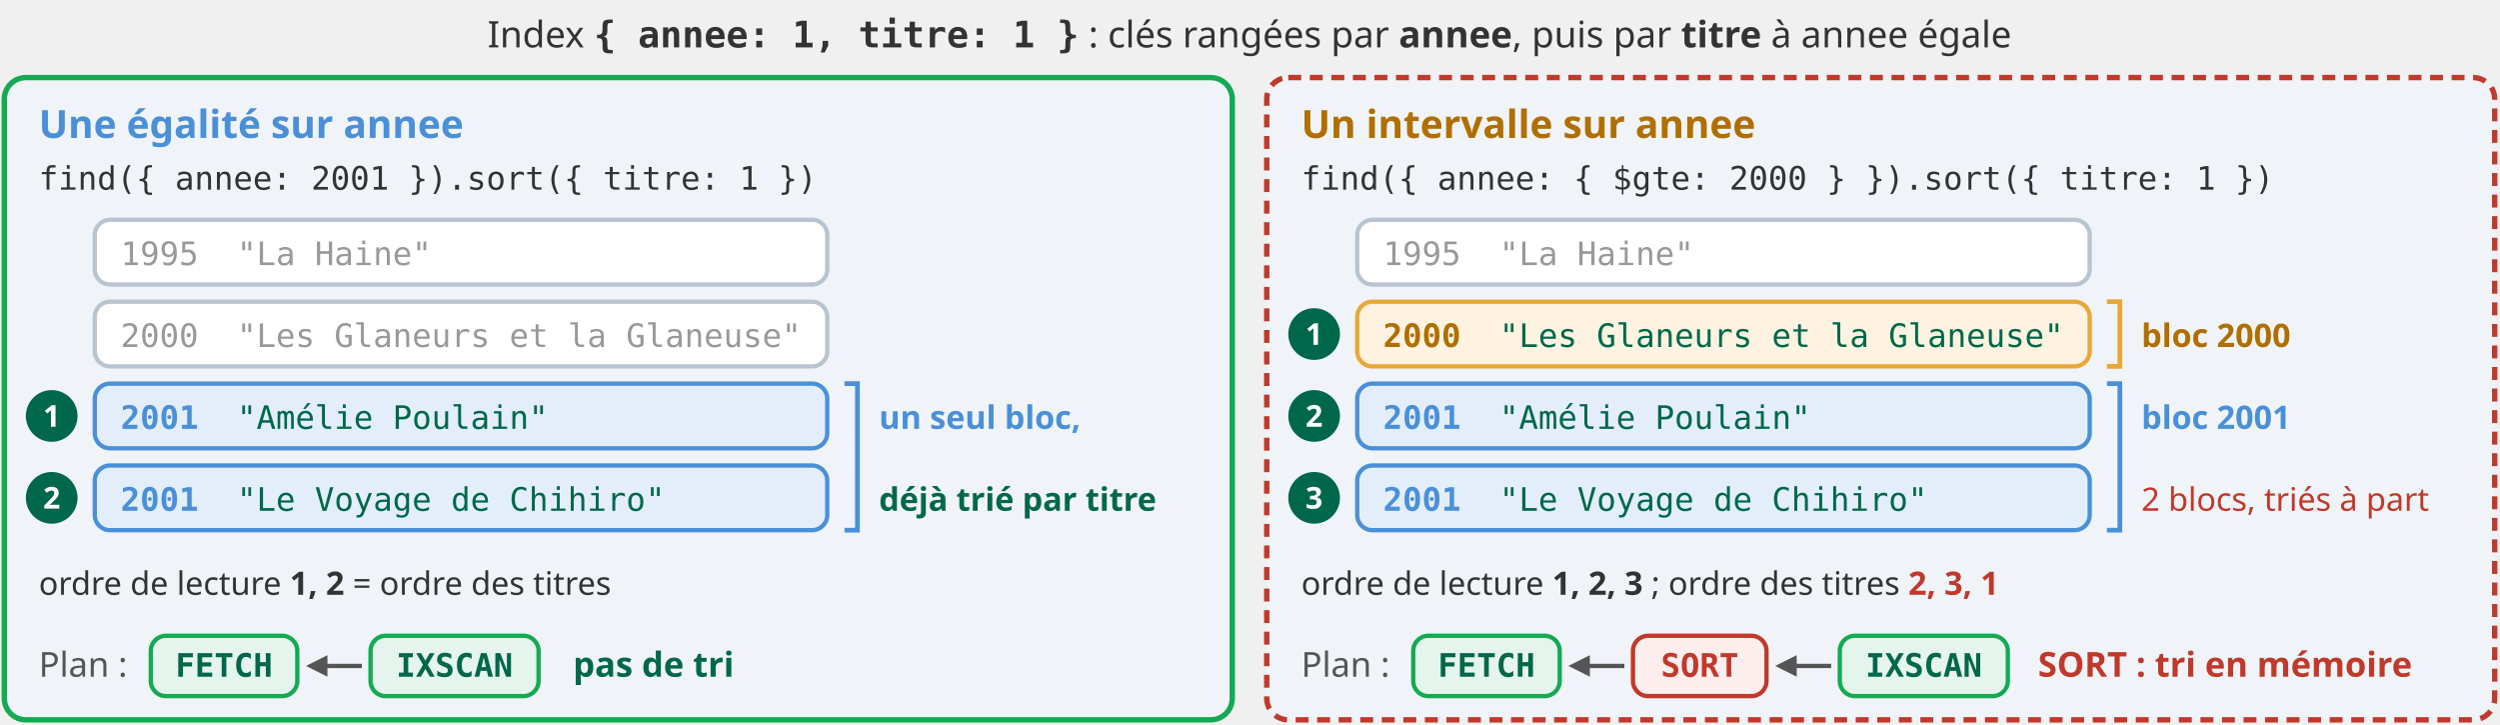
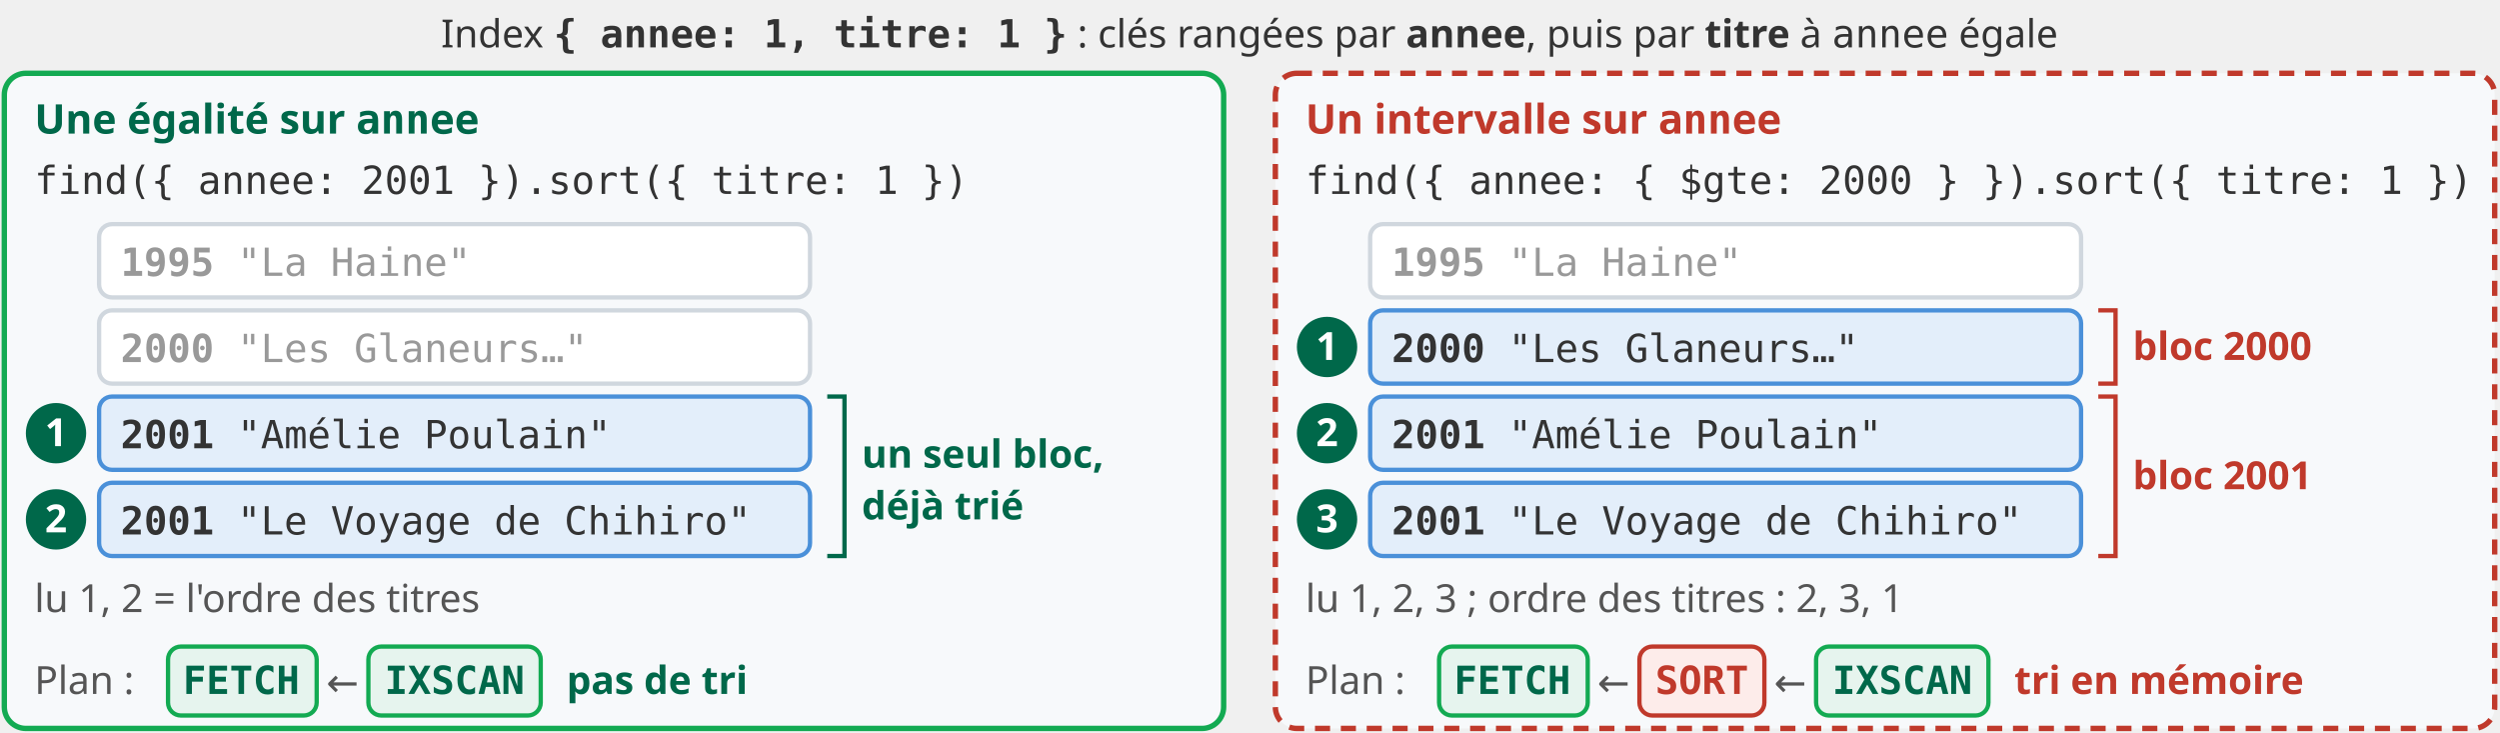
- <svg xmlns="http://www.w3.org/2000/svg" viewBox="0 0 1160 336" font-family="sans-serif" role="img" aria-labelledby="t">
-   <defs>
-     <marker id="fg" viewBox="0 0 10 10" refX="5" refY="5" markerWidth="10" markerHeight="10" markerUnits="userSpaceOnUse" orient="auto-start-reverse">
-       <path d="M0,0 L10,5 L0,10 z" fill="#555" />
-     </marker>
-   </defs>
-   <text x="580" y="22" font-size="17" fill="#333" text-anchor="middle">Index <tspan font-family="monospace" font-weight="bold">{ annee: 1, titre: 1 }</tspan> : clés rangées par <tspan font-weight="bold">annee</tspan>, puis par <tspan font-weight="bold">titre</tspan> à annee égale</text>
-   <rect x="2" y="36" width="570" height="298" rx="10" fill="#f0f4f8" stroke="#13aa52" stroke-width="2.5" />
-   <text x="18" y="64" font-size="18" font-weight="bold" fill="#4a90d9">Une égalité sur annee</text>
-   <text x="18" y="88" font-family="monospace" font-size="15" fill="#333">find({ annee: 2001 }).sort({ titre: 1 })</text>
-   <rect x="44" y="102" width="340" height="30" rx="7" fill="#ffffff" stroke="#b8c4cf" stroke-width="2" />
-   <text y="123" font-family="monospace" font-size="15" fill="#999">
-     <tspan x="56">1995</tspan>
-     <tspan x="110">"La Haine"</tspan>
+ <svg xmlns="http://www.w3.org/2000/svg" viewBox="0 0 1160 340" font-family="sans-serif" role="img" aria-labelledby="t">
+   <text x="580" y="22" font-size="18" fill="#333" text-anchor="middle">Index <tspan font-family="monospace" font-weight="bold">{ annee: 1, titre: 1 }</tspan> : clés rangées par <tspan font-weight="bold">annee</tspan>, puis par <tspan font-weight="bold">titre</tspan> à <tspan font-family="monospace">annee</tspan> égale</text>
+   <rect x="2" y="34" width="566" height="304" rx="10" fill="#f7f9fb" stroke="#13aa52" stroke-width="2.5" />
+   <text x="16" y="62" font-size="19" font-weight="bold" fill="#00684a">Une égalité sur <tspan font-family="monospace">annee</tspan>
  </text>
-   <rect x="44" y="140" width="340" height="30" rx="7" fill="#ffffff" stroke="#b8c4cf" stroke-width="2" />
-   <text y="161" font-family="monospace" font-size="15" fill="#999">
-     <tspan x="56">2000</tspan>
-     <tspan x="110">"Les Glaneurs et la Glaneuse"</tspan>
+   <text x="16" y="90" font-family="monospace" font-size="18" fill="#333">find({ annee: 2001 }).sort({ titre: 1 })</text>
+   <rect x="46" y="104" width="330" height="34" rx="6" fill="#fff" stroke="#d0d7de" stroke-width="2" />
+   <text x="56" y="128" font-family="monospace" font-size="18" fill="#999">
+     <tspan font-weight="bold">1995</tspan>  "La Haine"</text>
+   <rect x="46" y="144" width="330" height="34" rx="6" fill="#fff" stroke="#d0d7de" stroke-width="2" />
+   <text x="56" y="168" font-family="monospace" font-size="18" fill="#999">
+     <tspan font-weight="bold">2000</tspan>  "Les Glaneurs…"</text>
+   <rect x="46" y="184" width="330" height="34" rx="6" fill="#e3eefa" stroke="#4a90d9" stroke-width="2" />
+   <text x="56" y="208" font-family="monospace" font-size="18" fill="#333">
+     <tspan font-weight="bold">2001</tspan>  "Amélie Poulain"</text>
+   <circle cx="26" cy="201" r="14" fill="#00684a" />
+   <text x="26" y="207" font-size="18" font-weight="bold" fill="#fff" text-anchor="middle">1</text>
+   <rect x="46" y="224" width="330" height="34" rx="6" fill="#e3eefa" stroke="#4a90d9" stroke-width="2" />
+   <text x="56" y="248" font-family="monospace" font-size="18" fill="#333">
+     <tspan font-weight="bold">2001</tspan>  "Le Voyage de Chihiro"</text>
+   <circle cx="26" cy="241" r="14" fill="#00684a" />
+   <text x="26" y="247" font-size="18" font-weight="bold" fill="#fff" text-anchor="middle">2</text>
+   <path d="M384,184 h8 V258 h-8" fill="none" stroke="#00684a" stroke-width="2" />
+   <text x="400" y="217" font-size="18" font-weight="bold" fill="#00684a">un seul bloc,</text>
+   <text x="400" y="241" font-size="18" font-weight="bold" fill="#00684a">déjà trié</text>
+   <text x="16" y="284" font-size="18" fill="#555">lu 1, 2 = l'ordre des titres</text>
+   <text x="16" y="322" font-size="18" fill="#555">Plan :</text>
+   <rect x="78" y="300" width="69" height="32" rx="6" fill="#e6f4ee" stroke="#13aa52" stroke-width="2" />
+   <text x="112" y="322" font-family="monospace" font-size="18" font-weight="bold" fill="#00684a" text-anchor="middle">FETCH</text>
+   <text x="159" y="323" font-size="18" fill="#555" text-anchor="middle">←</text>
+   <rect x="171" y="300" width="80" height="32" rx="6" fill="#e6f4ee" stroke="#13aa52" stroke-width="2" />
+   <text x="211" y="322" font-family="monospace" font-size="18" font-weight="bold" fill="#00684a" text-anchor="middle">IXSCAN</text>
+   <text x="263" y="322" font-size="18" font-weight="bold" fill="#00684a">pas de tri</text>
+   <rect x="592" y="34" width="566" height="304" rx="10" fill="#f7f9fb" stroke="#c0392b" stroke-width="2.5" stroke-dasharray="7 5" />
+   <text x="606" y="62" font-size="19" font-weight="bold" fill="#c0392b">Un intervalle sur <tspan font-family="monospace">annee</tspan>
  </text>
-   <circle cx="24" cy="193" r="12" fill="#00684a" />
-   <text x="24" y="198" font-size="14" font-weight="bold" fill="#ffffff" text-anchor="middle">1</text>
-   <rect x="44" y="178" width="340" height="30" rx="7" fill="#e3eefa" stroke="#4a90d9" stroke-width="2" />
-   <text y="199" font-family="monospace" font-size="15">
-     <tspan x="56" fill="#4a90d9" font-weight="bold">2001</tspan>
-     <tspan x="110" fill="#00684a">"Amélie Poulain"</tspan>
-   </text>
-   <circle cx="24" cy="231" r="12" fill="#00684a" />
-   <text x="24" y="236" font-size="14" font-weight="bold" fill="#ffffff" text-anchor="middle">2</text>
-   <rect x="44" y="216" width="340" height="30" rx="7" fill="#e3eefa" stroke="#4a90d9" stroke-width="2" />
-   <text y="237" font-family="monospace" font-size="15">
-     <tspan x="56" fill="#4a90d9" font-weight="bold">2001</tspan>
-     <tspan x="110" fill="#00684a">"Le Voyage de Chihiro"</tspan>
-   </text>
-   <path d="M392,178 h6 v68 h-6" fill="none" stroke="#4a90d9" stroke-width="2.2" />
-   <text x="408" y="199" font-size="15" font-weight="bold" fill="#4a90d9">un seul bloc,</text>
-   <text x="408" y="237" font-size="15" font-weight="bold" fill="#00684a">déjà trié par titre</text>
-   <text x="18" y="276" font-size="15" fill="#333">ordre de lecture <tspan font-weight="bold">1, 2</tspan> = ordre des titres</text>
-   <text x="18" y="314" font-size="16" fill="#555">Plan :</text>
-   <rect x="70" y="295" width="68" height="28" rx="7" fill="#e6f4ee" stroke="#13aa52" stroke-width="2" />
-   <text x="104" y="314" font-family="monospace" font-size="15" font-weight="bold" fill="#00684a" text-anchor="middle">FETCH</text>
-   <line x1="168" y1="309" x2="147" y2="309" stroke="#555" stroke-width="2" marker-end="url(#fg)" />
-   <rect x="172" y="295" width="78" height="28" rx="7" fill="#e6f4ee" stroke="#13aa52" stroke-width="2" />
-   <text x="211" y="314" font-family="monospace" font-size="15" font-weight="bold" fill="#00684a" text-anchor="middle">IXSCAN</text>
-   <text x="266" y="314" font-size="16" font-weight="bold" fill="#00684a">pas de tri</text>
-   <rect x="588" y="36" width="570" height="298" rx="10" fill="#f0f4f8" stroke="#c0392b" stroke-width="2.5" stroke-dasharray="6 4" />
-   <text x="604" y="64" font-size="18" font-weight="bold" fill="#b06f00">Un intervalle sur annee</text>
-   <text x="604" y="88" font-family="monospace" font-size="15" fill="#333">find({ annee: { $gte: 2000 } }).sort({ titre: 1 })</text>
-   <rect x="630" y="102" width="340" height="30" rx="7" fill="#ffffff" stroke="#b8c4cf" stroke-width="2" />
-   <text y="123" font-family="monospace" font-size="15" fill="#999">
-     <tspan x="642">1995</tspan>
-     <tspan x="696">"La Haine"</tspan>
-   </text>
-   <circle cx="610" cy="155" r="12" fill="#00684a" />
-   <text x="610" y="160" font-size="14" font-weight="bold" fill="#ffffff" text-anchor="middle">1</text>
-   <rect x="630" y="140" width="340" height="30" rx="7" fill="#fdf3e0" stroke="#e8a838" stroke-width="2" />
-   <text y="161" font-family="monospace" font-size="15">
-     <tspan x="642" fill="#b06f00" font-weight="bold">2000</tspan>
-     <tspan x="696" fill="#00684a">"Les Glaneurs et la Glaneuse"</tspan>
-   </text>
-   <circle cx="610" cy="193" r="12" fill="#00684a" />
-   <text x="610" y="198" font-size="14" font-weight="bold" fill="#ffffff" text-anchor="middle">2</text>
-   <rect x="630" y="178" width="340" height="30" rx="7" fill="#e3eefa" stroke="#4a90d9" stroke-width="2" />
-   <text y="199" font-family="monospace" font-size="15">
-     <tspan x="642" fill="#4a90d9" font-weight="bold">2001</tspan>
-     <tspan x="696" fill="#00684a">"Amélie Poulain"</tspan>
-   </text>
-   <circle cx="610" cy="231" r="12" fill="#00684a" />
-   <text x="610" y="236" font-size="14" font-weight="bold" fill="#ffffff" text-anchor="middle">3</text>
-   <rect x="630" y="216" width="340" height="30" rx="7" fill="#e3eefa" stroke="#4a90d9" stroke-width="2" />
-   <text y="237" font-family="monospace" font-size="15">
-     <tspan x="642" fill="#4a90d9" font-weight="bold">2001</tspan>
-     <tspan x="696" fill="#00684a">"Le Voyage de Chihiro"</tspan>
-   </text>
-   <path d="M978,140 h6 v30 h-6" fill="none" stroke="#e8a838" stroke-width="2.2" />
-   <path d="M978,178 h6 v68 h-6" fill="none" stroke="#4a90d9" stroke-width="2.2" />
-   <text x="994" y="161" font-size="15" font-weight="bold" fill="#b06f00">bloc 2000</text>
-   <text x="994" y="199" font-size="15" font-weight="bold" fill="#4a90d9">bloc 2001</text>
-   <text x="994" y="237" font-size="15" fill="#c0392b">2 blocs, triés à part</text>
-   <text x="604" y="276" font-size="15" fill="#333">ordre de lecture <tspan font-weight="bold">1, 2, 3</tspan> ; ordre des titres <tspan font-weight="bold" fill="#c0392b">2, 3, 1</tspan>
-   </text>
-   <text x="604" y="314" font-size="16" fill="#555">Plan :</text>
-   <rect x="656" y="295" width="68" height="28" rx="7" fill="#e6f4ee" stroke="#13aa52" stroke-width="2" />
-   <text x="690" y="314" font-family="monospace" font-size="15" font-weight="bold" fill="#00684a" text-anchor="middle">FETCH</text>
-   <line x1="754" y1="309" x2="733" y2="309" stroke="#555" stroke-width="2" marker-end="url(#fg)" />
-   <rect x="758" y="295" width="62" height="28" rx="7" fill="#fdeeee" stroke="#c0392b" stroke-width="2" />
-   <text x="789" y="314" font-family="monospace" font-size="15" font-weight="bold" fill="#c0392b" text-anchor="middle">SORT</text>
-   <line x1="850" y1="309" x2="829" y2="309" stroke="#555" stroke-width="2" marker-end="url(#fg)" />
-   <rect x="854" y="295" width="78" height="28" rx="7" fill="#e6f4ee" stroke="#13aa52" stroke-width="2" />
-   <text x="893" y="314" font-family="monospace" font-size="15" font-weight="bold" fill="#00684a" text-anchor="middle">IXSCAN</text>
-   <text x="946" y="314" font-size="16" font-weight="bold" fill="#c0392b">SORT : tri en mémoire</text>
+   <text x="606" y="90" font-family="monospace" font-size="18" fill="#333">find({ annee: { $gte: 2000 } }).sort({ titre: 1 })</text>
+   <rect x="636" y="104" width="330" height="34" rx="6" fill="#fff" stroke="#d0d7de" stroke-width="2" />
+   <text x="646" y="128" font-family="monospace" font-size="18" fill="#999">
+     <tspan font-weight="bold">1995</tspan>  "La Haine"</text>
+   <rect x="636" y="144" width="330" height="34" rx="6" fill="#e3eefa" stroke="#4a90d9" stroke-width="2" />
+   <text x="646" y="168" font-family="monospace" font-size="18" fill="#333">
+     <tspan font-weight="bold">2000</tspan>  "Les Glaneurs…"</text>
+   <circle cx="616" cy="161" r="14" fill="#00684a" />
+   <text x="616" y="167" font-size="18" font-weight="bold" fill="#fff" text-anchor="middle">1</text>
+   <rect x="636" y="184" width="330" height="34" rx="6" fill="#e3eefa" stroke="#4a90d9" stroke-width="2" />
+   <text x="646" y="208" font-family="monospace" font-size="18" fill="#333">
+     <tspan font-weight="bold">2001</tspan>  "Amélie Poulain"</text>
+   <circle cx="616" cy="201" r="14" fill="#00684a" />
+   <text x="616" y="207" font-size="18" font-weight="bold" fill="#fff" text-anchor="middle">2</text>
+   <rect x="636" y="224" width="330" height="34" rx="6" fill="#e3eefa" stroke="#4a90d9" stroke-width="2" />
+   <text x="646" y="248" font-family="monospace" font-size="18" fill="#333">
+     <tspan font-weight="bold">2001</tspan>  "Le Voyage de Chihiro"</text>
+   <circle cx="616" cy="241" r="14" fill="#00684a" />
+   <text x="616" y="247" font-size="18" font-weight="bold" fill="#fff" text-anchor="middle">3</text>
+   <path d="M974,144 h8 V178 h-8" fill="none" stroke="#c0392b" stroke-width="2" />
+   <text x="990" y="167" font-size="18" font-weight="bold" fill="#c0392b">bloc 2000</text>
+   <path d="M974,184 h8 V258 h-8" fill="none" stroke="#c0392b" stroke-width="2" />
+   <text x="990" y="227" font-size="18" font-weight="bold" fill="#c0392b">bloc 2001</text>
+   <text x="606" y="284" font-size="18" fill="#555">lu 1, 2, 3 ; ordre des titres : 2, 3, 1</text>
+   <text x="606" y="322" font-size="18" fill="#555">Plan :</text>
+   <rect x="668" y="300" width="69" height="32" rx="6" fill="#e6f4ee" stroke="#13aa52" stroke-width="2" />
+   <text x="702" y="322" font-family="monospace" font-size="18" font-weight="bold" fill="#00684a" text-anchor="middle">FETCH</text>
+   <text x="749" y="323" font-size="18" fill="#555" text-anchor="middle">←</text>
+   <rect x="761" y="300" width="58" height="32" rx="6" fill="#fdecea" stroke="#c0392b" stroke-width="2" />
+   <text x="790" y="322" font-family="monospace" font-size="18" font-weight="bold" fill="#c0392b" text-anchor="middle">SORT</text>
+   <text x="831" y="323" font-size="18" fill="#555" text-anchor="middle">←</text>
+   <rect x="843" y="300" width="80" height="32" rx="6" fill="#e6f4ee" stroke="#13aa52" stroke-width="2" />
+   <text x="883" y="322" font-family="monospace" font-size="18" font-weight="bold" fill="#00684a" text-anchor="middle">IXSCAN</text>
+   <text x="935" y="322" font-size="18" font-weight="bold" fill="#c0392b">tri en mémoire</text>
</svg>
